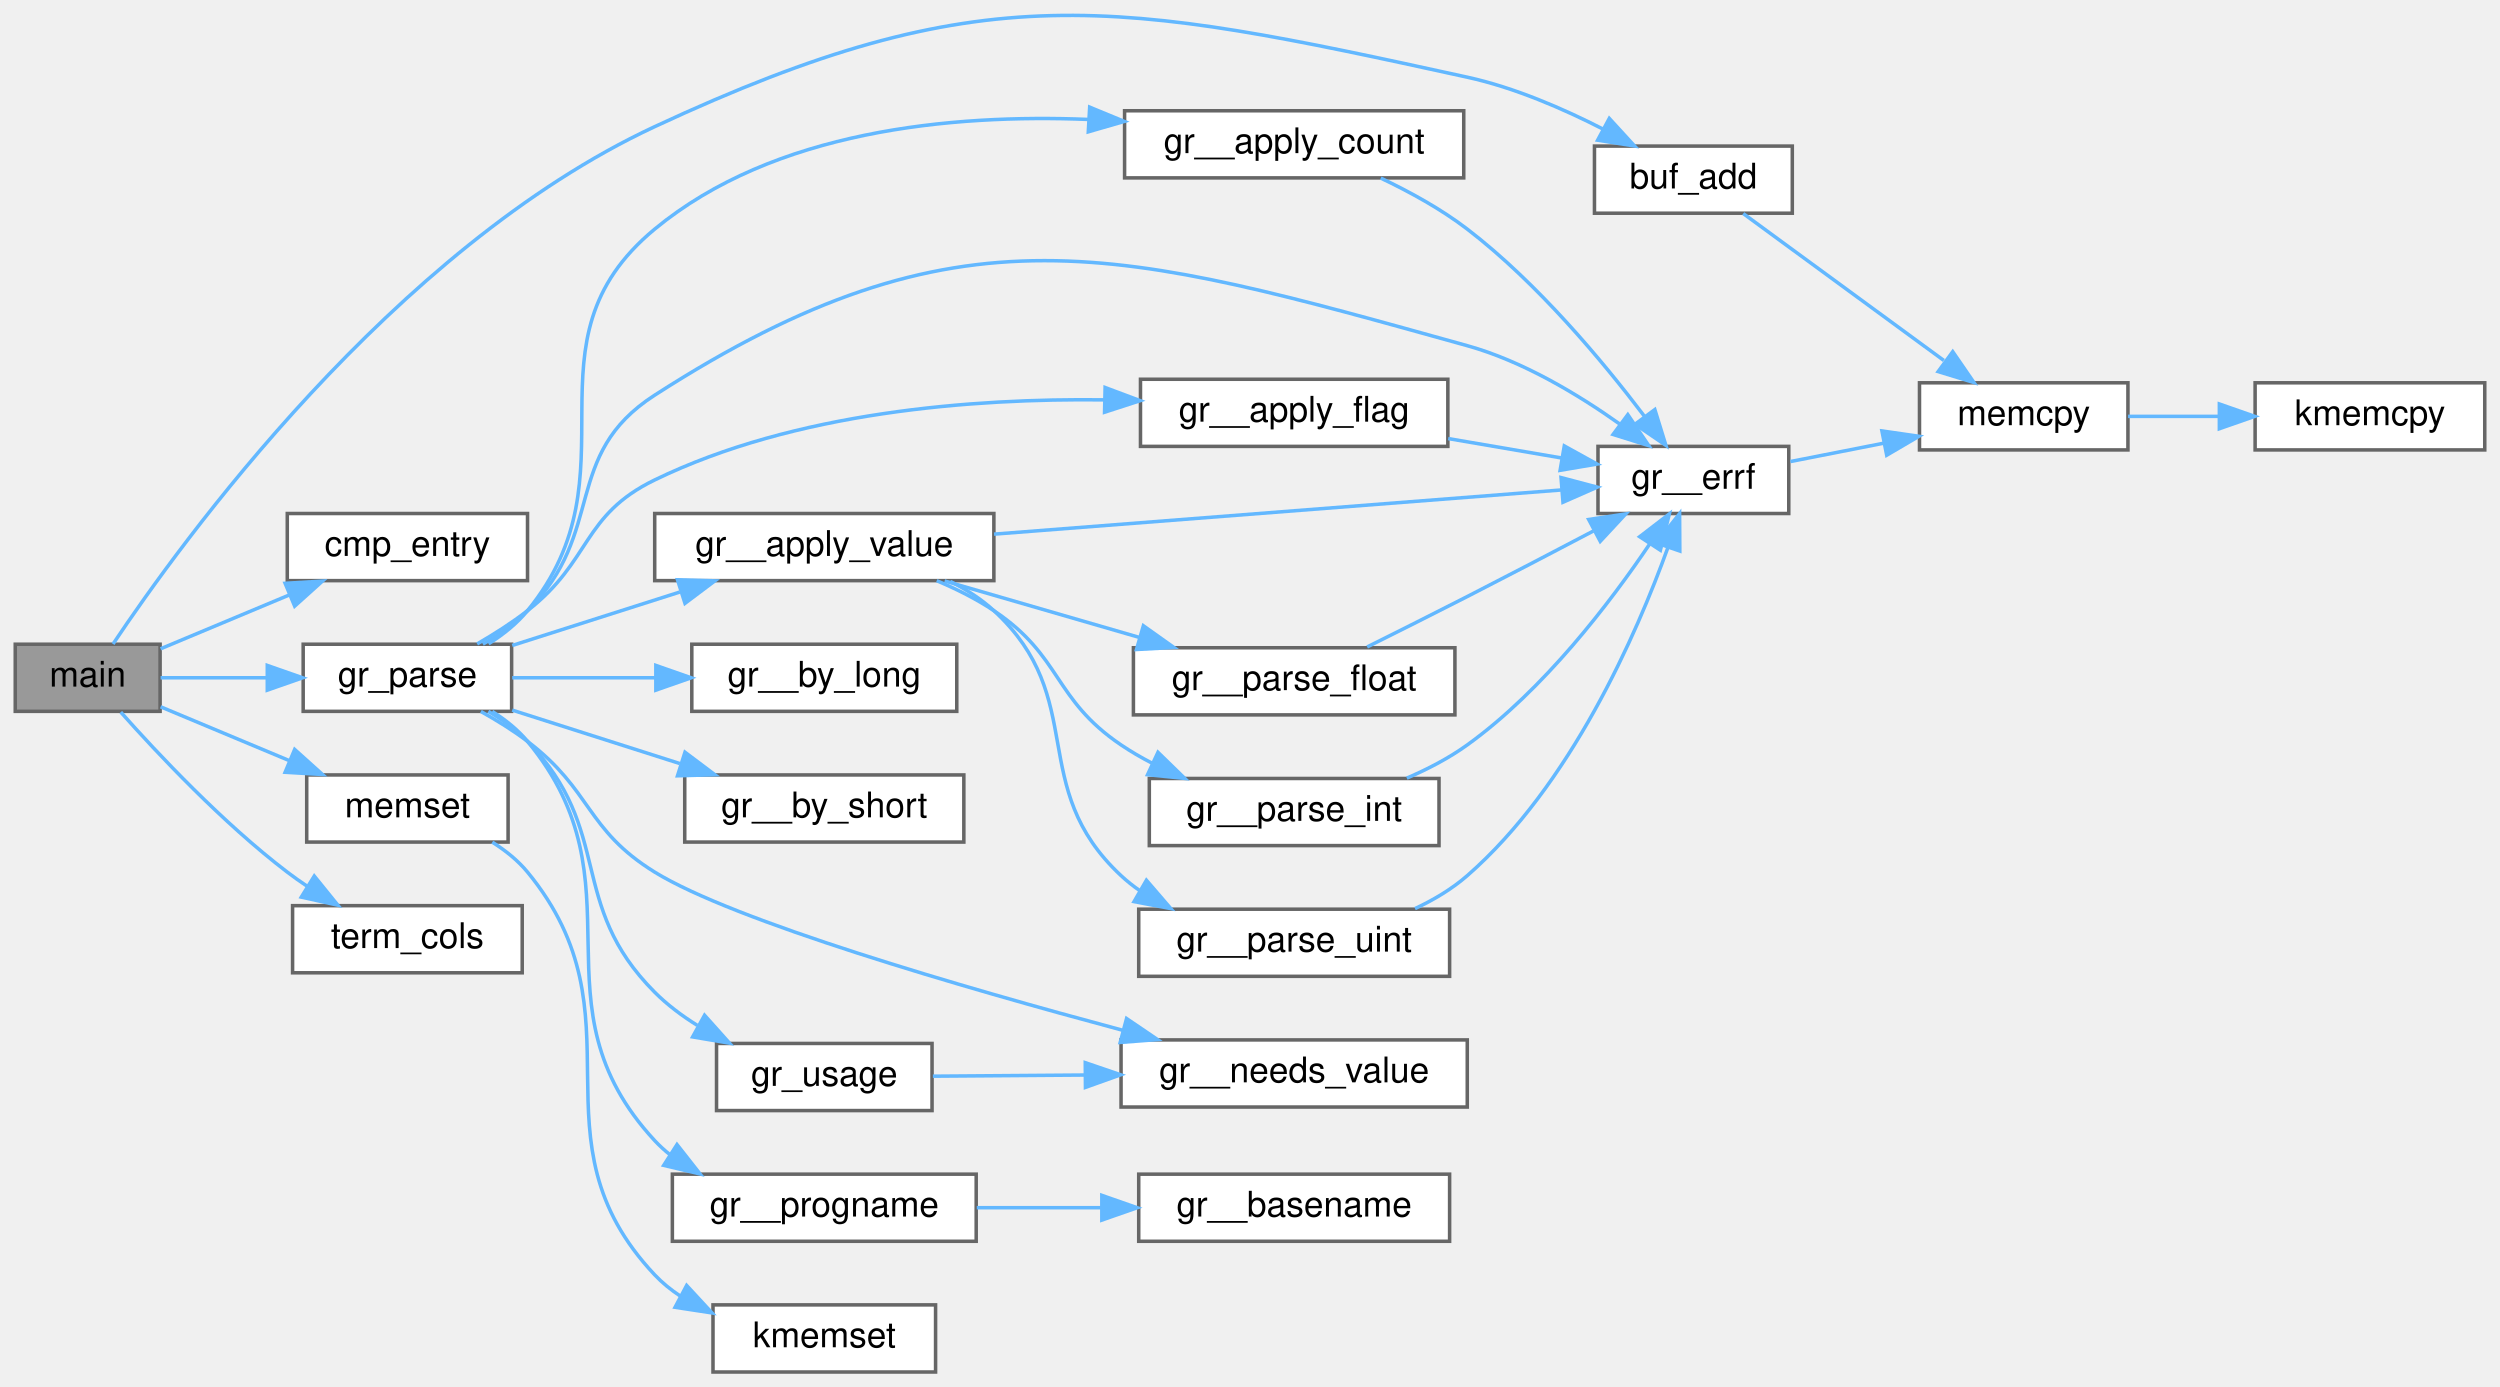
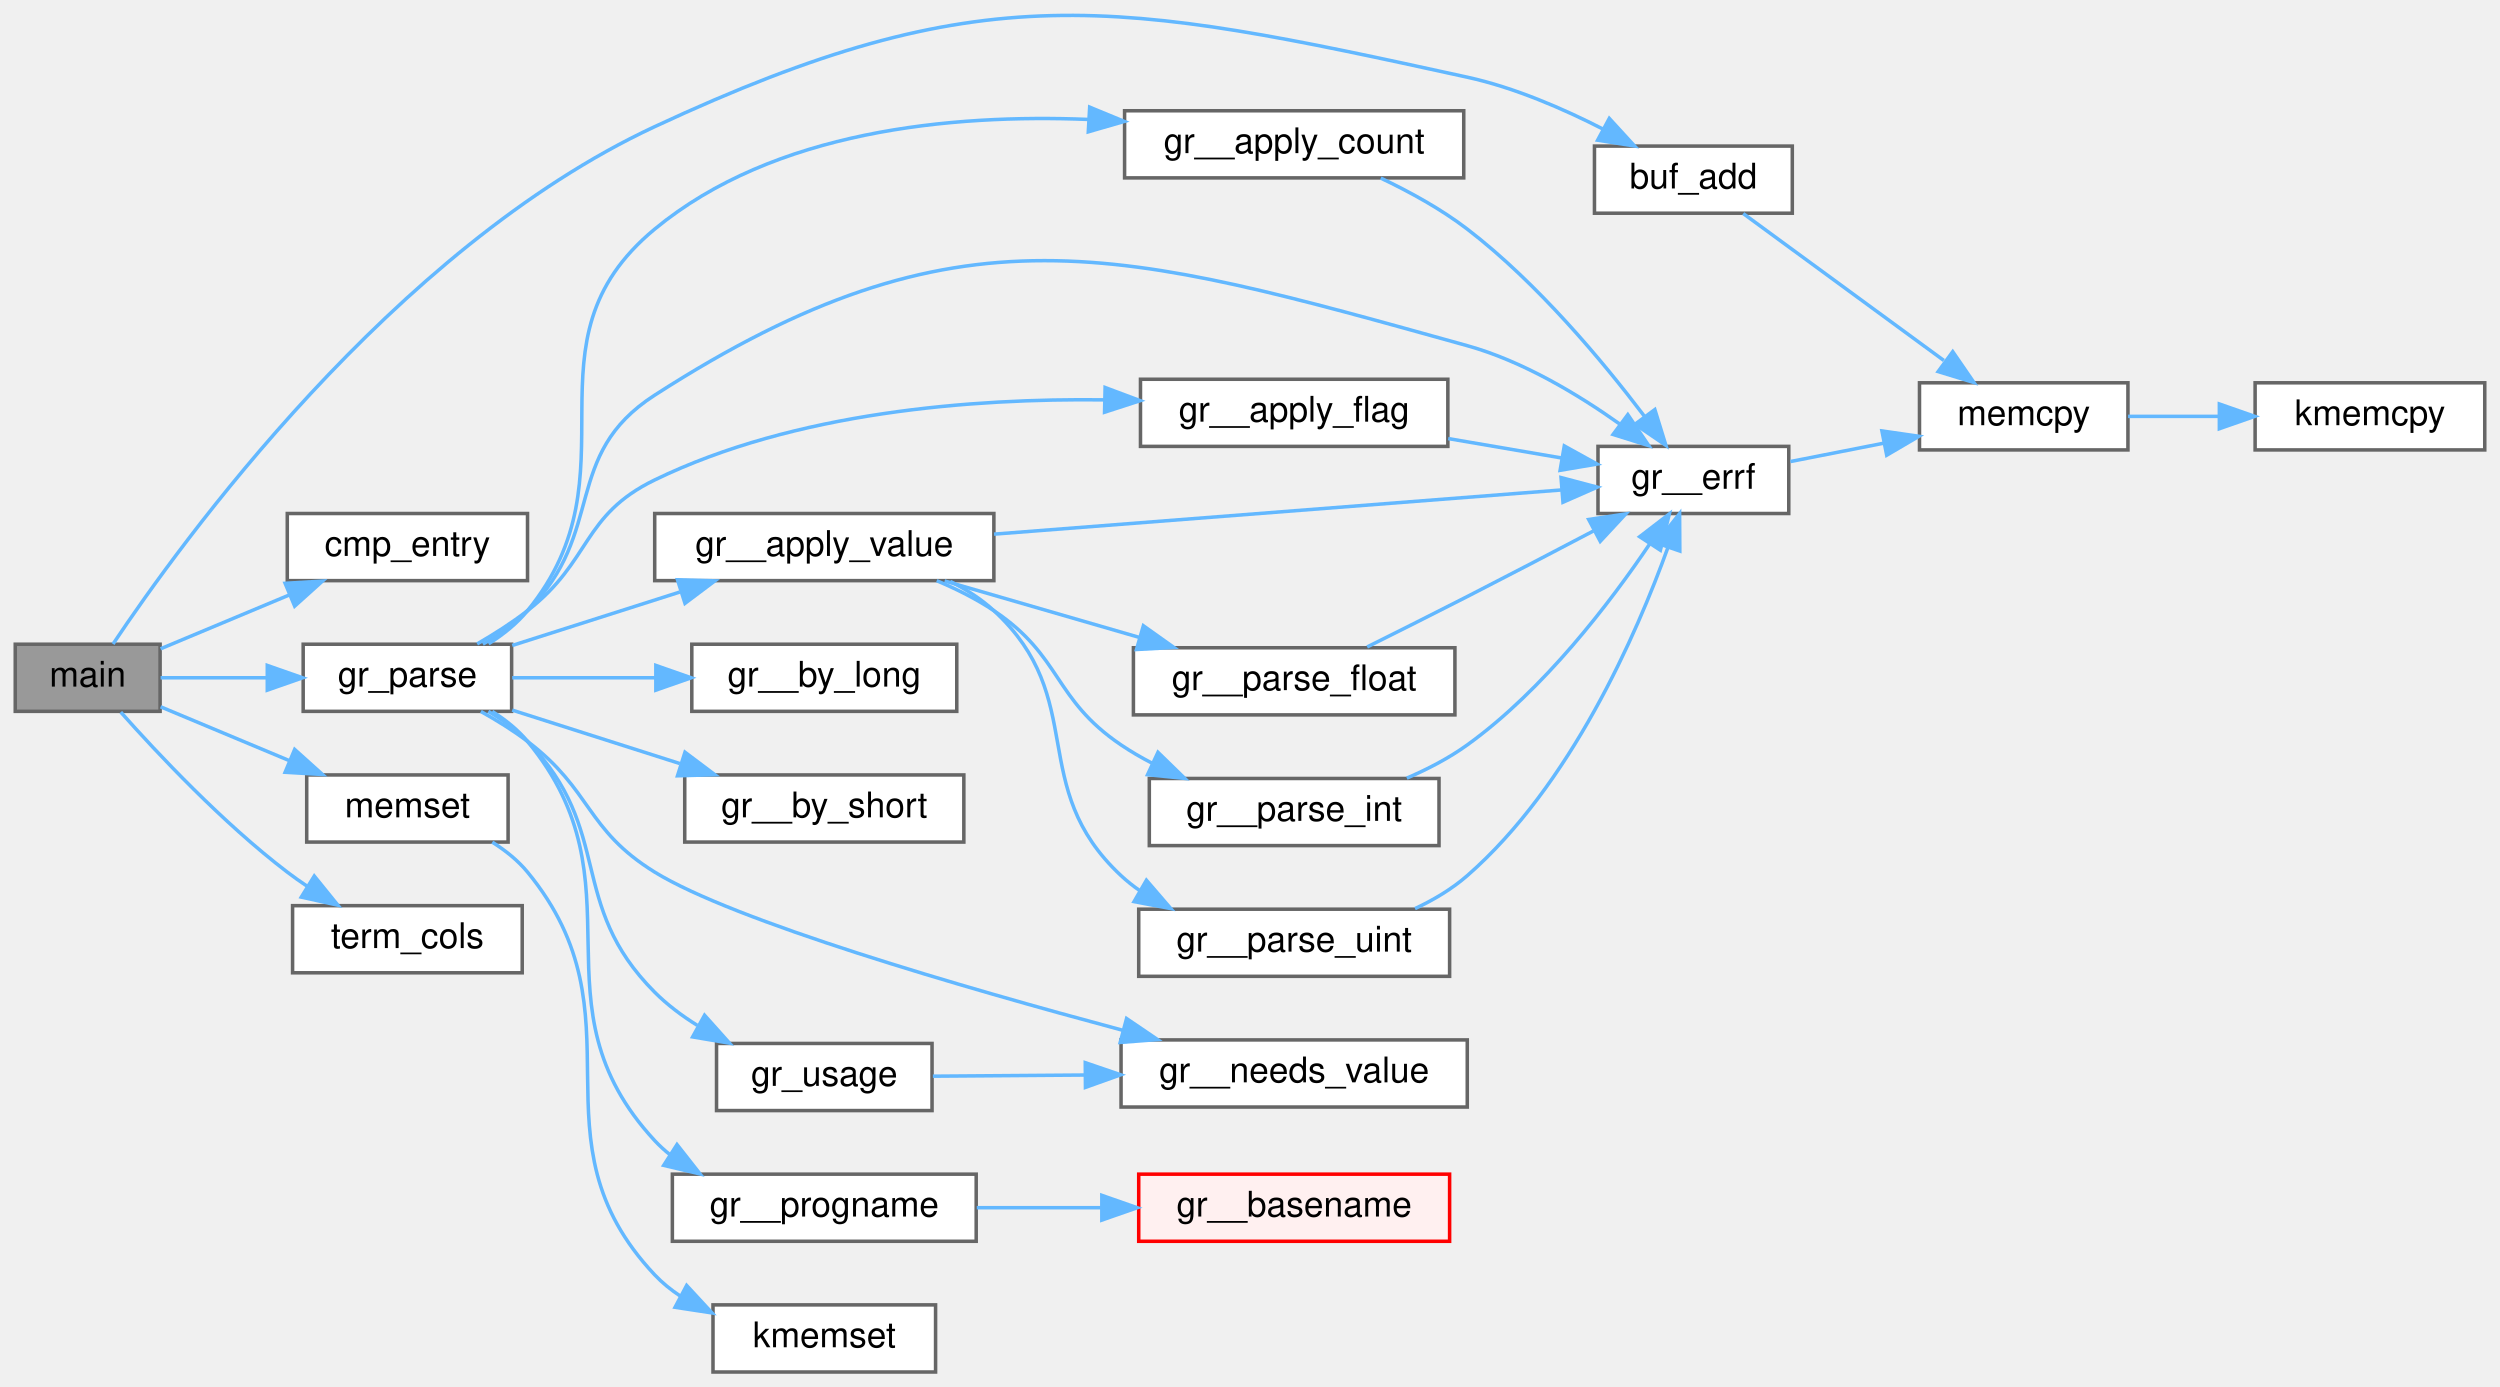
<svg xmlns="http://www.w3.org/2000/svg" xmlns:xlink="http://www.w3.org/1999/xlink" width="707pt" height="392pt" viewBox="0.00 0.00 707.00 392.35">
  <g id="graph0" class="graph" transform="scale(1 1) rotate(0) translate(4 388.35)">
    <g id="Node000001" class="node">
      <g id="a_Node000001">
        <a xlink:title=" ">
          <polygon fill="#999999" stroke="#666666" points="41,-206 0,-206 0,-187 41,-187 41,-206" />
          <text text-anchor="middle" x="20.5" y="-194" font-family="Helvetica,sans-Serif" font-size="10.00">main</text>
        </a>
      </g>
    </g>
    <g id="Node000002" class="node">
      <g id="a_Node000002">
        <a xlink:href="ls_8c.html#afa7f1f48b7333fc91fc8796d6a1fd7d7" target="_top" xlink:title=" ">
          <polygon fill="white" stroke="#666666" points="503,-347 447,-347 447,-328 503,-328 503,-347" />
          <text text-anchor="middle" x="475" y="-335" font-family="Helvetica,sans-Serif" font-size="10.00">buf_add</text>
        </a>
      </g>
    </g>
    <g id="edge1_Node000001_Node000002" class="edge">
      <g id="a_edge1_Node000001_Node000002">
        <a xlink:title=" ">
          <path fill="none" stroke="#63b8ff" d="M27.68,-206.07C46.6,-234.4 106.91,-318 181,-352.5 273.84,-395.72 310.96,-388.42 411,-366.5 424.32,-363.58 438.19,-357.57 449.51,-351.77" />
          <polygon fill="#63b8ff" stroke="#63b8ff" points="451.2,-354.83 458.36,-347.02 447.89,-348.67 451.2,-354.83" />
        </a>
      </g>
    </g>
    <g id="Node000005" class="node">
      <g id="a_Node000005">
        <a xlink:href="ls_8c.html#a8b4a60d685081d29b3b61256241acaf5" target="_top" xlink:title=" ">
          <polygon fill="white" stroke="#666666" points="145,-243 77,-243 77,-224 145,-224 145,-243" />
          <text text-anchor="middle" x="111" y="-231" font-family="Helvetica,sans-Serif" font-size="10.00">cmp_entry</text>
        </a>
      </g>
    </g>
    <g id="edge4_Node000001_Node000005" class="edge">
      <g id="a_edge4_Node000001_Node000005">
        <a xlink:title=" ">
          <path fill="none" stroke="#63b8ff" d="M41.14,-204.71C51.83,-209.18 65.33,-214.82 77.53,-219.93" />
          <polygon fill="#63b8ff" stroke="#63b8ff" points="76.39,-223.24 86.97,-223.87 79.09,-216.78 76.39,-223.24" />
        </a>
      </g>
    </g>
    <g id="Node000006" class="node">
      <g id="a_Node000006">
        <a xlink:href="grendizer_8c.html#a856ce27279fc9ff59cc800cb6b638444" target="_top" xlink:title="Parse command-line arguments according to spec.">
          <polygon fill="white" stroke="#666666" points="140.5,-206 81.5,-206 81.5,-187 140.5,-187 140.5,-206" />
          <text text-anchor="middle" x="111" y="-194" font-family="Helvetica,sans-Serif" font-size="10.00">gr_parse</text>
        </a>
      </g>
    </g>
    <g id="edge5_Node000001_Node000006" class="edge">
      <g id="a_edge5_Node000001_Node000006">
        <a xlink:title=" ">
          <path fill="none" stroke="#63b8ff" d="M41.14,-196.5C50,-196.5 60.79,-196.5 71.18,-196.5" />
          <polygon fill="#63b8ff" stroke="#63b8ff" points="71.34,-200 81.34,-196.5 71.34,-193 71.34,-200" />
        </a>
      </g>
    </g>
-     <g id="Node000020" class="node">
-       <g id="a_Node000020">
+     <g id="Node000021" class="node">
+       <g id="a_Node000021">
        <a xlink:href="compiler__abi_8c.html#a1aeb4017ca34da59589e381fd2d963ee" target="_top" xlink:title=" ">
          <polygon fill="white" stroke="#666666" points="139.5,-169 82.5,-169 82.5,-150 139.5,-150 139.5,-169" />
          <text text-anchor="middle" x="111" y="-157" font-family="Helvetica,sans-Serif" font-size="10.00">memset</text>
        </a>
      </g>
    </g>
-     <g id="edge27_Node000001_Node000020" class="edge">
-       <g id="a_edge27_Node000001_Node000020">
+     <g id="edge27_Node000001_Node000021" class="edge">
+       <g id="a_edge27_Node000001_Node000021">
        <a xlink:title=" ">
          <path fill="none" stroke="#63b8ff" d="M41.14,-188.29C51.83,-183.82 65.33,-178.18 77.53,-173.07" />
          <polygon fill="#63b8ff" stroke="#63b8ff" points="79.09,-176.22 86.97,-169.13 76.39,-169.76 79.09,-176.22" />
        </a>
      </g>
    </g>
-     <g id="Node000022" class="node">
-       <g id="a_Node000022">
+     <g id="Node000023" class="node">
+       <g id="a_Node000023">
        <a xlink:href="ls_8c.html#a41063036dcbf9820b7c2fd5a7cf2bf3b" target="_top" xlink:title=" ">
          <polygon fill="white" stroke="#666666" points="143.5,-132 78.5,-132 78.5,-113 143.5,-113 143.5,-132" />
          <text text-anchor="middle" x="111" y="-120" font-family="Helvetica,sans-Serif" font-size="10.00">term_cols</text>
        </a>
      </g>
    </g>
-     <g id="edge29_Node000001_Node000022" class="edge">
-       <g id="a_edge29_Node000001_Node000022">
+     <g id="edge29_Node000001_Node000023" class="edge">
+       <g id="a_edge29_Node000001_Node000023">
        <a xlink:title=" ">
          <path fill="none" stroke="#63b8ff" d="M29.87,-186.78C40.21,-175.15 58.66,-155.49 77,-141.5 78.79,-140.13 80.7,-138.79 82.64,-137.49" />
          <polygon fill="#63b8ff" stroke="#63b8ff" points="84.64,-140.38 91.31,-132.14 80.96,-134.42 84.64,-140.38" />
        </a>
      </g>
    </g>
    <g id="Node000003" class="node">
      <g id="a_Node000003">
        <a xlink:href="compiler__abi_8c.html#a2a109329562dd58501331877767b1188" target="_top" xlink:title=" ">
          <polygon fill="white" stroke="#666666" points="598,-280 539,-280 539,-261 598,-261 598,-280" />
          <text text-anchor="middle" x="568.5" y="-268" font-family="Helvetica,sans-Serif" font-size="10.00">memcpy</text>
        </a>
      </g>
    </g>
    <g id="edge2_Node000002_Node000003" class="edge">
      <g id="a_edge2_Node000002_Node000003">
        <a xlink:title=" ">
          <path fill="none" stroke="#63b8ff" d="M489.11,-327.9C503.92,-317.05 528.26,-299.23 545.89,-286.32" />
          <polygon fill="#63b8ff" stroke="#63b8ff" points="548.41,-288.81 554.41,-280.08 544.28,-283.17 548.41,-288.81" />
        </a>
      </g>
    </g>
    <g id="Node000004" class="node">
      <g id="a_Node000004">
        <a xlink:href="kstdlib_8c.html#a54804dde5f7917f0dffa2b2d15229fa4" target="_top" xlink:title="Copy memory from src to dst.">
          <polygon fill="white" stroke="#666666" points="699,-280 634,-280 634,-261 699,-261 699,-280" />
          <text text-anchor="middle" x="666.5" y="-268" font-family="Helvetica,sans-Serif" font-size="10.00">kmemcpy</text>
        </a>
      </g>
    </g>
    <g id="edge3_Node000003_Node000004" class="edge">
      <g id="a_edge3_Node000003_Node000004">
        <a xlink:title=" ">
          <path fill="none" stroke="#63b8ff" d="M598.04,-270.5C606.15,-270.5 615.14,-270.5 623.85,-270.5" />
          <polygon fill="#63b8ff" stroke="#63b8ff" points="623.88,-274 633.88,-270.5 623.88,-267 623.88,-274" />
        </a>
      </g>
    </g>
    <g id="Node000007" class="node">
      <g id="a_Node000007">
        <a xlink:href="grendizer_8c.html#aa797faea2bca5a766903925a39cb8257" target="_top" xlink:title="Increment the accumulating counter storage.">
          <polygon fill="white" stroke="#666666" points="410,-357 314,-357 314,-338 410,-338 410,-357" />
          <text text-anchor="middle" x="362" y="-345" font-family="Helvetica,sans-Serif" font-size="10.00">gr__apply_count</text>
        </a>
      </g>
    </g>
    <g id="edge6_Node000006_Node000007" class="edge">
      <g id="a_edge6_Node000006_Node000007">
        <a xlink:title=" ">
          <path fill="none" stroke="#63b8ff" d="M133.97,-206.12C138.06,-208.7 141.99,-211.81 145,-215.5 177.01,-254.68 142,-291.26 181,-323.5 214.79,-351.44 264.99,-356.1 303.8,-354.54" />
          <polygon fill="#63b8ff" stroke="#63b8ff" points="304.12,-358.02 313.91,-353.98 303.73,-351.04 304.12,-358.02" />
        </a>
      </g>
    </g>
    <g id="Node000008" class="node">
      <g id="a_Node000008">
        <a xlink:href="grendizer_8c.html#a567dd32fb181a8127afb574abb37fb6b" target="_top" xlink:title="Write a formatted diagnostic to buf or fallback stream. Truncates with &quot;...&quot; when buf is too small; f...">
          <polygon fill="white" stroke="#666666" points="502,-262 448,-262 448,-243 502,-243 502,-262" />
          <text text-anchor="middle" x="475" y="-250" font-family="Helvetica,sans-Serif" font-size="10.00">gr__errf</text>
        </a>
      </g>
    </g>
    <g id="edge21_Node000006_Node000008" class="edge">
      <g id="a_edge21_Node000006_Node000008">
        <a xlink:title=" ">
          <path fill="none" stroke="#63b8ff" d="M132.36,-206.02C136.84,-208.69 141.33,-211.87 145,-215.5 167.38,-237.64 154.52,-259.47 181,-276.5 267.13,-331.91 312.34,-317.95 411,-290.5 426.69,-286.13 442.38,-276.69 454.17,-268.31" />
          <polygon fill="#63b8ff" stroke="#63b8ff" points="456.44,-270.99 462.37,-262.21 452.26,-265.37 456.44,-270.99" />
        </a>
      </g>
    </g>
    <g id="Node000009" class="node">
      <g id="a_Node000009">
        <a xlink:href="grendizer_8c.html#ad77dd2a004746af8d162015d09c07540" target="_top" xlink:title="Set the boolean flag storage to 1.">
          <polygon fill="white" stroke="#666666" points="405.5,-281 318.5,-281 318.5,-262 405.5,-262 405.5,-281" />
          <text text-anchor="middle" x="362" y="-269" font-family="Helvetica,sans-Serif" font-size="10.00">gr__apply_flag</text>
        </a>
      </g>
    </g>
    <g id="edge9_Node000006_Node000009" class="edge">
      <g id="a_edge9_Node000006_Node000009">
        <a xlink:title=" ">
          <path fill="none" stroke="#63b8ff" d="M130.74,-206.09C135.56,-208.87 140.62,-212.09 145,-215.5 163.11,-229.58 160.36,-242.48 181,-252.5 220.66,-271.76 270.92,-275.62 308.24,-275.17" />
          <polygon fill="#63b8ff" stroke="#63b8ff" points="308.49,-278.66 318.41,-274.94 308.33,-271.67 308.49,-278.66" />
        </a>
      </g>
    </g>
    <g id="Node000010" class="node">
      <g id="a_Node000010">
        <a xlink:href="grendizer_8c.html#a7cd7ff450550ead6f6dea5d440874db8" target="_top" xlink:title="Dispatch value parsing to the correct typed handler for o.">
          <polygon fill="white" stroke="#666666" points="277,-243 181,-243 181,-224 277,-224 277,-243" />
          <text text-anchor="middle" x="229" y="-231" font-family="Helvetica,sans-Serif" font-size="10.00">gr__apply_value</text>
        </a>
      </g>
    </g>
    <g id="edge11_Node000006_Node000010" class="edge">
      <g id="a_edge11_Node000006_Node000010">
        <a xlink:title=" ">
          <path fill="none" stroke="#63b8ff" d="M140.67,-205.65C154.98,-210.21 172.52,-215.81 188.12,-220.78" />
          <polygon fill="#63b8ff" stroke="#63b8ff" points="187.45,-224.24 198.04,-223.94 189.57,-217.57 187.45,-224.24" />
        </a>
      </g>
    </g>
    <g id="Node000014" class="node">
      <g id="a_Node000014">
        <a xlink:href="grendizer_8c.html#a8c5930904c98c02e2c149425638d7a85" target="_top" xlink:title="Find an option descriptor by long name, length-bounded (no NUL required).">
          <polygon fill="white" stroke="#666666" points="266.5,-206 191.5,-206 191.5,-187 266.5,-187 266.5,-206" />
          <text text-anchor="middle" x="229" y="-194" font-family="Helvetica,sans-Serif" font-size="10.00">gr__by_long</text>
        </a>
      </g>
    </g>
    <g id="edge19_Node000006_Node000014" class="edge">
      <g id="a_edge19_Node000006_Node000014">
        <a xlink:title=" ">
          <path fill="none" stroke="#63b8ff" d="M140.67,-196.5C152.86,-196.5 167.4,-196.5 181.08,-196.5" />
          <polygon fill="#63b8ff" stroke="#63b8ff" points="181.32,-200 191.32,-196.5 181.32,-193 181.32,-200" />
        </a>
      </g>
    </g>
    <g id="Node000015" class="node">
      <g id="a_Node000015">
        <a xlink:href="grendizer_8c.html#a5a02919a2bacd3e11e6c11c25f421f81" target="_top" xlink:title="Find an option descriptor by its short character key.">
          <polygon fill="white" stroke="#666666" points="268.5,-169 189.5,-169 189.5,-150 268.5,-150 268.5,-169" />
          <text text-anchor="middle" x="229" y="-157" font-family="Helvetica,sans-Serif" font-size="10.00">gr__by_short</text>
        </a>
      </g>
    </g>
    <g id="edge20_Node000006_Node000015" class="edge">
      <g id="a_edge20_Node000006_Node000015">
        <a xlink:title=" ">
          <path fill="none" stroke="#63b8ff" d="M140.67,-187.35C154.98,-182.79 172.52,-177.19 188.12,-172.22" />
          <polygon fill="#63b8ff" stroke="#63b8ff" points="189.57,-175.43 198.04,-169.06 187.45,-168.76 189.57,-175.43" />
        </a>
      </g>
    </g>
    <g id="Node000016" class="node">
      <g id="a_Node000016">
        <a xlink:href="grendizer_8c.html#a5ad67079ff756c8f59550116192284db" target="_top" xlink:title="Return non-zero if the option kind requires a value token.">
          <polygon fill="white" stroke="#666666" points="411,-94 313,-94 313,-75 411,-75 411,-94" />
          <text text-anchor="middle" x="362" y="-82" font-family="Helvetica,sans-Serif" font-size="10.00">gr__needs_value</text>
        </a>
      </g>
    </g>
    <g id="edge22_Node000006_Node000016" class="edge">
      <g id="a_edge22_Node000006_Node000016">
        <a xlink:title=" ">
          <path fill="none" stroke="#63b8ff" d="M131.8,-186.96C136.3,-184.45 140.95,-181.58 145,-178.5 163.28,-164.63 161.47,-153.55 181,-141.5 203.3,-127.74 267.97,-108.93 313.38,-96.75" />
          <polygon fill="#63b8ff" stroke="#63b8ff" points="314.56,-100.05 323.33,-94.1 312.76,-93.29 314.56,-100.05" />
        </a>
      </g>
    </g>
    <g id="Node000017" class="node">
      <g id="a_Node000017">
        <a xlink:href="grendizer_8c.html#a8dc5a5bb6f608ade07c04cc6d3028ac5" target="_top" xlink:title="Resolve the display program name from spec and argv0.">
          <polygon fill="white" stroke="#666666" points="272,-56 186,-56 186,-37 272,-37 272,-56" />
          <text text-anchor="middle" x="229" y="-44" font-family="Helvetica,sans-Serif" font-size="10.00">gr__progname</text>
        </a>
      </g>
    </g>
    <g id="edge23_Node000006_Node000017" class="edge">
      <g id="a_edge23_Node000006_Node000017">
        <a xlink:title=" ">
          <path fill="none" stroke="#63b8ff" d="M135.02,-186.96C138.74,-184.63 142.26,-181.82 145,-178.5 178.55,-137.85 145.17,-104.16 181,-65.5 182.35,-64.05 183.82,-62.7 185.39,-61.46" />
          <polygon fill="#63b8ff" stroke="#63b8ff" points="187.31,-64.38 193.85,-56.05 183.54,-58.49 187.31,-64.38" />
        </a>
      </g>
    </g>
-     <g id="Node000019" class="node">
-       <g id="a_Node000019">
+     <g id="Node000020" class="node">
+       <g id="a_Node000020">
        <a xlink:href="grendizer_8c.html#ae8d1395c4aff81c99dce0b92a2f27f79" target="_top" xlink:title="Emit formatted usage text for spec to stream.">
          <polygon fill="white" stroke="#666666" points="259.5,-93 198.5,-93 198.5,-74 259.5,-74 259.5,-93" />
          <text text-anchor="middle" x="229" y="-81" font-family="Helvetica,sans-Serif" font-size="10.00">gr_usage</text>
        </a>
      </g>
    </g>
-     <g id="edge25_Node000006_Node000019" class="edge">
-       <g id="a_edge25_Node000006_Node000019">
+     <g id="edge25_Node000006_Node000020" class="edge">
+       <g id="a_edge25_Node000006_Node000020">
        <a xlink:title=" ">
          <path fill="none" stroke="#63b8ff" d="M133.91,-186.99C137.91,-184.61 141.82,-181.78 145,-178.5 169.64,-153.11 156.02,-132.55 181,-107.5 184.53,-103.96 188.7,-100.83 193.07,-98.11" />
          <polygon fill="#63b8ff" stroke="#63b8ff" points="195.11,-100.98 202.18,-93.08 191.73,-94.85 195.11,-100.98" />
        </a>
      </g>
    </g>
    <g id="edge7_Node000007_Node000008" class="edge">
      <g id="a_edge7_Node000007_Node000008">
        <a xlink:title=" ">
          <path fill="none" stroke="#63b8ff" d="M386.51,-337.94C394.67,-334.07 403.61,-329.17 411,-323.5 430.89,-308.24 449.39,-286.04 461.13,-270.54" />
          <polygon fill="#63b8ff" stroke="#63b8ff" points="464.09,-272.42 467.22,-262.29 458.46,-268.26 464.09,-272.42" />
        </a>
      </g>
    </g>
    <g id="edge8_Node000008_Node000003" class="edge">
      <g id="a_edge8_Node000008_Node000003">
        <a xlink:title=" ">
          <path fill="none" stroke="#63b8ff" d="M502.47,-257.71C510.75,-259.34 520.06,-261.17 529,-262.93" />
          <polygon fill="#63b8ff" stroke="#63b8ff" points="528.37,-266.37 538.85,-264.86 529.72,-259.5 528.37,-266.37" />
        </a>
      </g>
    </g>
    <g id="edge10_Node000009_Node000008" class="edge">
      <g id="a_edge10_Node000009_Node000008">
        <a xlink:title=" ">
          <path fill="none" stroke="#63b8ff" d="M405.6,-264.21C416.24,-262.39 427.54,-260.45 437.84,-258.69" />
          <polygon fill="#63b8ff" stroke="#63b8ff" points="438.46,-262.13 447.73,-257 437.28,-255.23 438.46,-262.13" />
        </a>
      </g>
    </g>
    <g id="edge12_Node000010_Node000008" class="edge">
      <g id="a_edge12_Node000010_Node000008">
        <a xlink:title=" ">
          <path fill="none" stroke="#63b8ff" d="M277.05,-237.16C323.9,-240.81 394.83,-246.34 437.56,-249.66" />
          <polygon fill="#63b8ff" stroke="#63b8ff" points="437.54,-253.17 447.79,-250.46 438.09,-246.19 437.54,-253.17" />
        </a>
      </g>
    </g>
    <g id="Node000011" class="node">
      <g id="a_Node000011">
        <a xlink:href="grendizer_8c.html#a0eae8d348350684f2fa1b77435cd0c0e" target="_top" xlink:title="Parse a floating-point value from text into out. Hand-rolled to avoid a strtod dependency in freestan...">
          <polygon fill="white" stroke="#666666" points="407.5,-205 316.5,-205 316.5,-186 407.5,-186 407.5,-205" />
          <text text-anchor="middle" x="362" y="-193" font-family="Helvetica,sans-Serif" font-size="10.00">gr__parse_float</text>
        </a>
      </g>
    </g>
    <g id="edge13_Node000010_Node000011" class="edge">
      <g id="a_edge13_Node000010_Node000011">
        <a xlink:title=" ">
          <path fill="none" stroke="#63b8ff" d="M263.06,-223.91C279.81,-219.05 300.36,-213.09 318.3,-207.89" />
          <polygon fill="#63b8ff" stroke="#63b8ff" points="319.32,-211.23 327.95,-205.09 317.37,-204.51 319.32,-211.23" />
        </a>
      </g>
    </g>
    <g id="Node000012" class="node">
      <g id="a_Node000012">
        <a xlink:href="grendizer_8c.html#a91c2a6ae03cea75ee7262316b3c395f2" target="_top" xlink:title="Parse a signed decimal integer from text into out.">
          <polygon fill="white" stroke="#666666" points="403,-168 321,-168 321,-149 403,-149 403,-168" />
          <text text-anchor="middle" x="362" y="-156" font-family="Helvetica,sans-Serif" font-size="10.00">gr__parse_int</text>
        </a>
      </g>
    </g>
    <g id="edge15_Node000010_Node000012" class="edge">
      <g id="a_edge15_Node000010_Node000012">
        <a xlink:title=" ">
          <path fill="none" stroke="#63b8ff" d="M260.82,-223.98C266.43,-221.62 272.06,-218.8 277,-215.5 296.34,-202.57 293.73,-190.53 313,-177.5 315.75,-175.64 318.7,-173.92 321.75,-172.35" />
          <polygon fill="#63b8ff" stroke="#63b8ff" points="323.45,-175.41 331.04,-168.02 320.5,-169.07 323.45,-175.41" />
        </a>
      </g>
    </g>
    <g id="Node000013" class="node">
      <g id="a_Node000013">
        <a xlink:href="grendizer_8c.html#a8e70c9e2b4b39959c3a210f3aae769ce" target="_top" xlink:title="Parse an unsigned decimal integer from text into out.">
          <polygon fill="white" stroke="#666666" points="406,-131 318,-131 318,-112 406,-112 406,-131" />
          <text text-anchor="middle" x="362" y="-119" font-family="Helvetica,sans-Serif" font-size="10.00">gr__parse_uint</text>
        </a>
      </g>
    </g>
    <g id="edge17_Node000010_Node000013" class="edge">
      <g id="a_edge17_Node000010_Node000013">
        <a xlink:title=" ">
          <path fill="none" stroke="#63b8ff" d="M264.65,-223.78C269.13,-221.54 273.4,-218.82 277,-215.5 304.19,-190.45 285.95,-165.71 313,-140.5 314.65,-138.96 316.44,-137.54 318.33,-136.23" />
          <polygon fill="#63b8ff" stroke="#63b8ff" points="320.18,-139.2 327.09,-131.17 316.68,-133.14 320.18,-139.2" />
        </a>
      </g>
    </g>
    <g id="edge14_Node000011_Node000008" class="edge">
      <g id="a_edge14_Node000011_Node000008">
        <a xlink:title=" ">
          <path fill="none" stroke="#63b8ff" d="M382.66,-205.23C391.36,-209.56 401.71,-214.75 411,-219.5 422.73,-225.5 435.63,-232.24 446.69,-238.05" />
          <polygon fill="#63b8ff" stroke="#63b8ff" points="445.37,-241.31 455.85,-242.88 448.64,-235.12 445.37,-241.31" />
        </a>
      </g>
    </g>
    <g id="edge16_Node000012_Node000008" class="edge">
      <g id="a_edge16_Node000012_Node000008">
        <a xlink:title=" ">
          <path fill="none" stroke="#63b8ff" d="M393.88,-168.1C399.85,-170.66 405.84,-173.78 411,-177.5 432.65,-193.1 451.43,-217.76 462.73,-234.51" />
          <polygon fill="#63b8ff" stroke="#63b8ff" points="459.8,-236.43 468.2,-242.89 465.66,-232.61 459.8,-236.43" />
        </a>
      </g>
    </g>
    <g id="edge18_Node000013_Node000008" class="edge">
      <g id="a_edge18_Node000013_Node000008">
        <a xlink:title=" ">
          <path fill="none" stroke="#63b8ff" d="M396.21,-131.17C401.52,-133.65 406.68,-136.73 411,-140.5 440.28,-166.06 458.89,-208.7 467.78,-233.34" />
          <polygon fill="#63b8ff" stroke="#63b8ff" points="464.54,-234.66 471.1,-242.98 471.16,-232.38 464.54,-234.66" />
        </a>
      </g>
    </g>
    <g id="Node000018" class="node">
      <g id="a_Node000018">
        <a xlink:href="grendizer_8c.html#a4d249c789c4f5a7161db904ba8844fe5" target="_top" xlink:title="Return the filename component of path (after the last '/').">
-           <polygon fill="white" stroke="#666666" points="406,-56 318,-56 318,-37 406,-37 406,-56" />
+           <polygon fill="#fff0f0" stroke="red" points="406,-56 318,-56 318,-37 406,-37 406,-56" />
          <text text-anchor="middle" x="362" y="-44" font-family="Helvetica,sans-Serif" font-size="10.00">gr__basename</text>
        </a>
      </g>
    </g>
    <g id="edge24_Node000017_Node000018" class="edge">
      <g id="a_edge24_Node000017_Node000018">
        <a xlink:title=" ">
          <path fill="none" stroke="#63b8ff" d="M272.17,-46.5C283.39,-46.5 295.67,-46.5 307.41,-46.5" />
          <polygon fill="#63b8ff" stroke="#63b8ff" points="307.56,-50 317.56,-46.5 307.56,-43 307.56,-50" />
        </a>
      </g>
    </g>
-     <g id="edge26_Node000019_Node000016" class="edge">
-       <g id="a_edge26_Node000019_Node000016">
+     <g id="edge26_Node000020_Node000016" class="edge">
+       <g id="a_edge26_Node000020_Node000016">
        <a xlink:title=" ">
          <path fill="none" stroke="#63b8ff" d="M259.73,-83.73C272.48,-83.82 287.85,-83.94 302.72,-84.06" />
          <polygon fill="#63b8ff" stroke="#63b8ff" points="302.87,-87.56 312.89,-84.13 302.92,-80.56 302.87,-87.56" />
        </a>
      </g>
    </g>
-     <g id="Node000021" class="node">
-       <g id="a_Node000021">
+     <g id="Node000022" class="node">
+       <g id="a_Node000022">
        <a xlink:href="kstdlib_8c.html#a53f4ad004ca51ec3d2aa9dbe906a23c0" target="_top" xlink:title="Fill memory with a byte value.">
          <polygon fill="white" stroke="#666666" points="260.5,-19 197.5,-19 197.5,0 260.5,0 260.5,-19" />
          <text text-anchor="middle" x="229" y="-7" font-family="Helvetica,sans-Serif" font-size="10.00">kmemset</text>
        </a>
      </g>
    </g>
-     <g id="edge28_Node000020_Node000021" class="edge">
-       <g id="a_edge28_Node000020_Node000021">
+     <g id="edge28_Node000021_Node000022" class="edge">
+       <g id="a_edge28_Node000021_Node000022">
        <a xlink:title=" ">
          <path fill="none" stroke="#63b8ff" d="M135.03,-149.97C138.74,-147.63 142.26,-144.83 145,-141.5 178.77,-100.48 144.57,-66.18 181,-27.5 183.15,-25.22 185.61,-23.23 188.27,-21.48" />
          <polygon fill="#63b8ff" stroke="#63b8ff" points="190.04,-24.5 197.23,-16.72 186.76,-18.32 190.04,-24.5" />
        </a>
      </g>
    </g>
  </g>
</svg>
